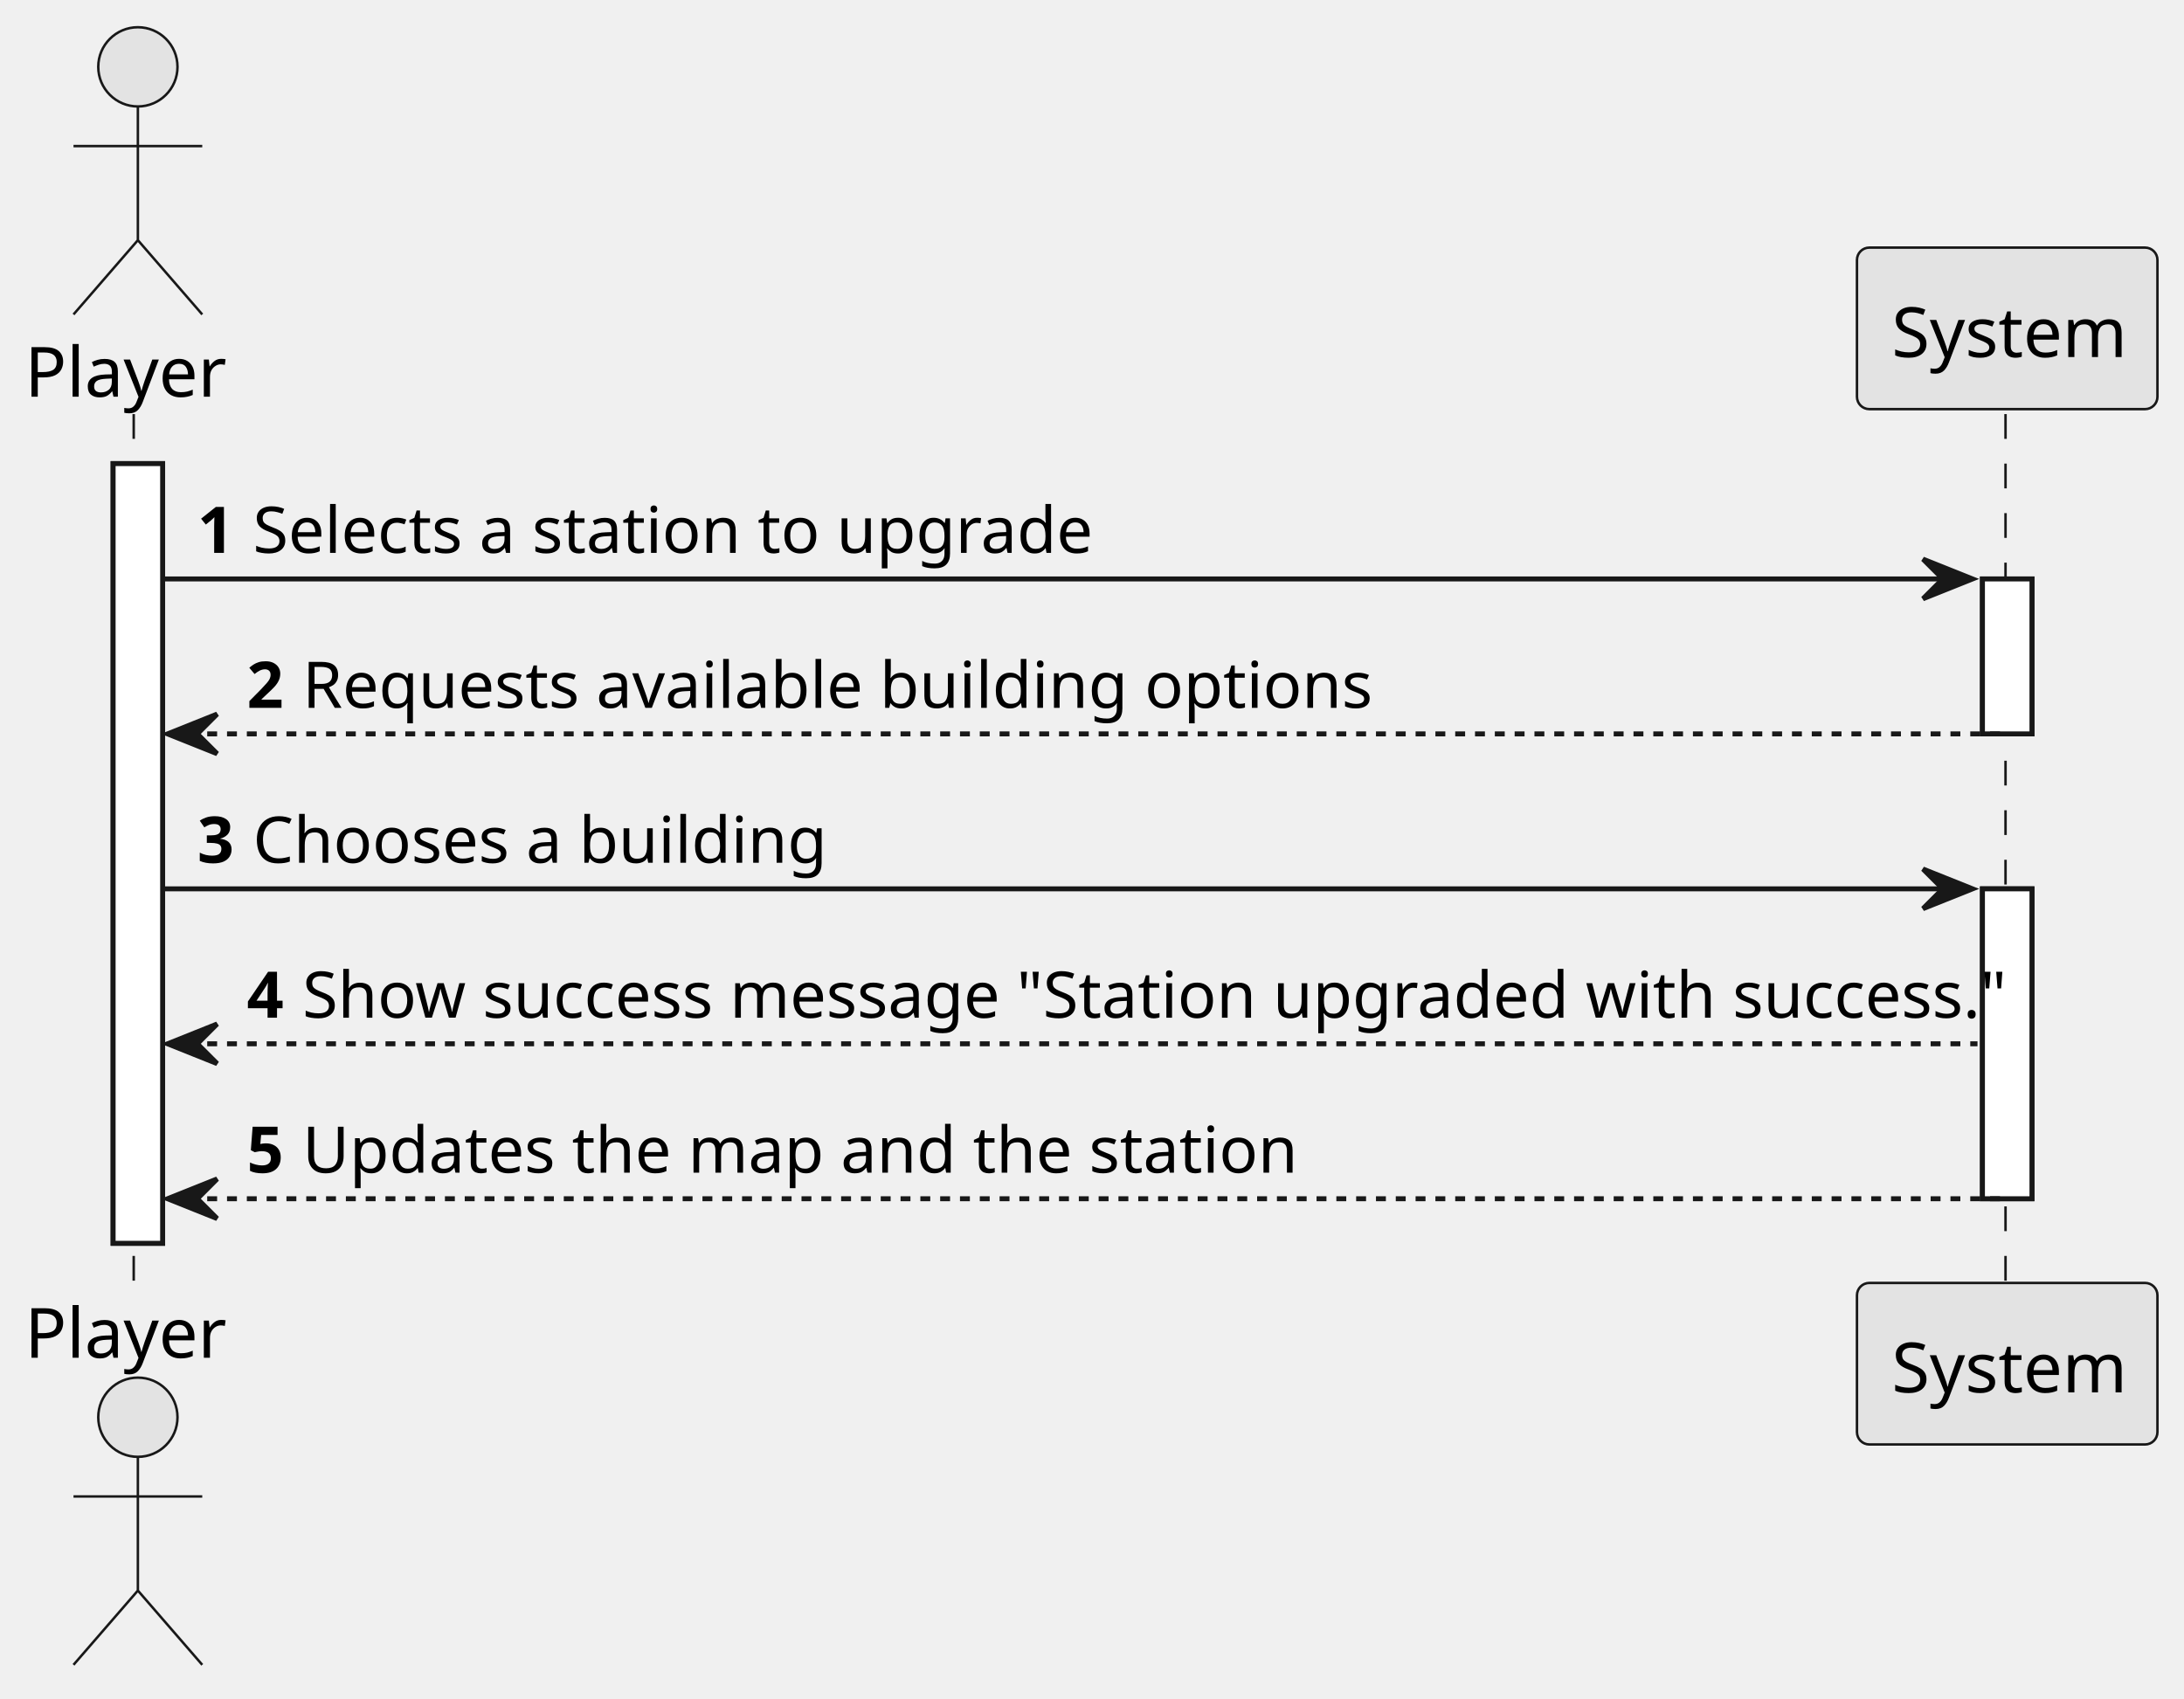
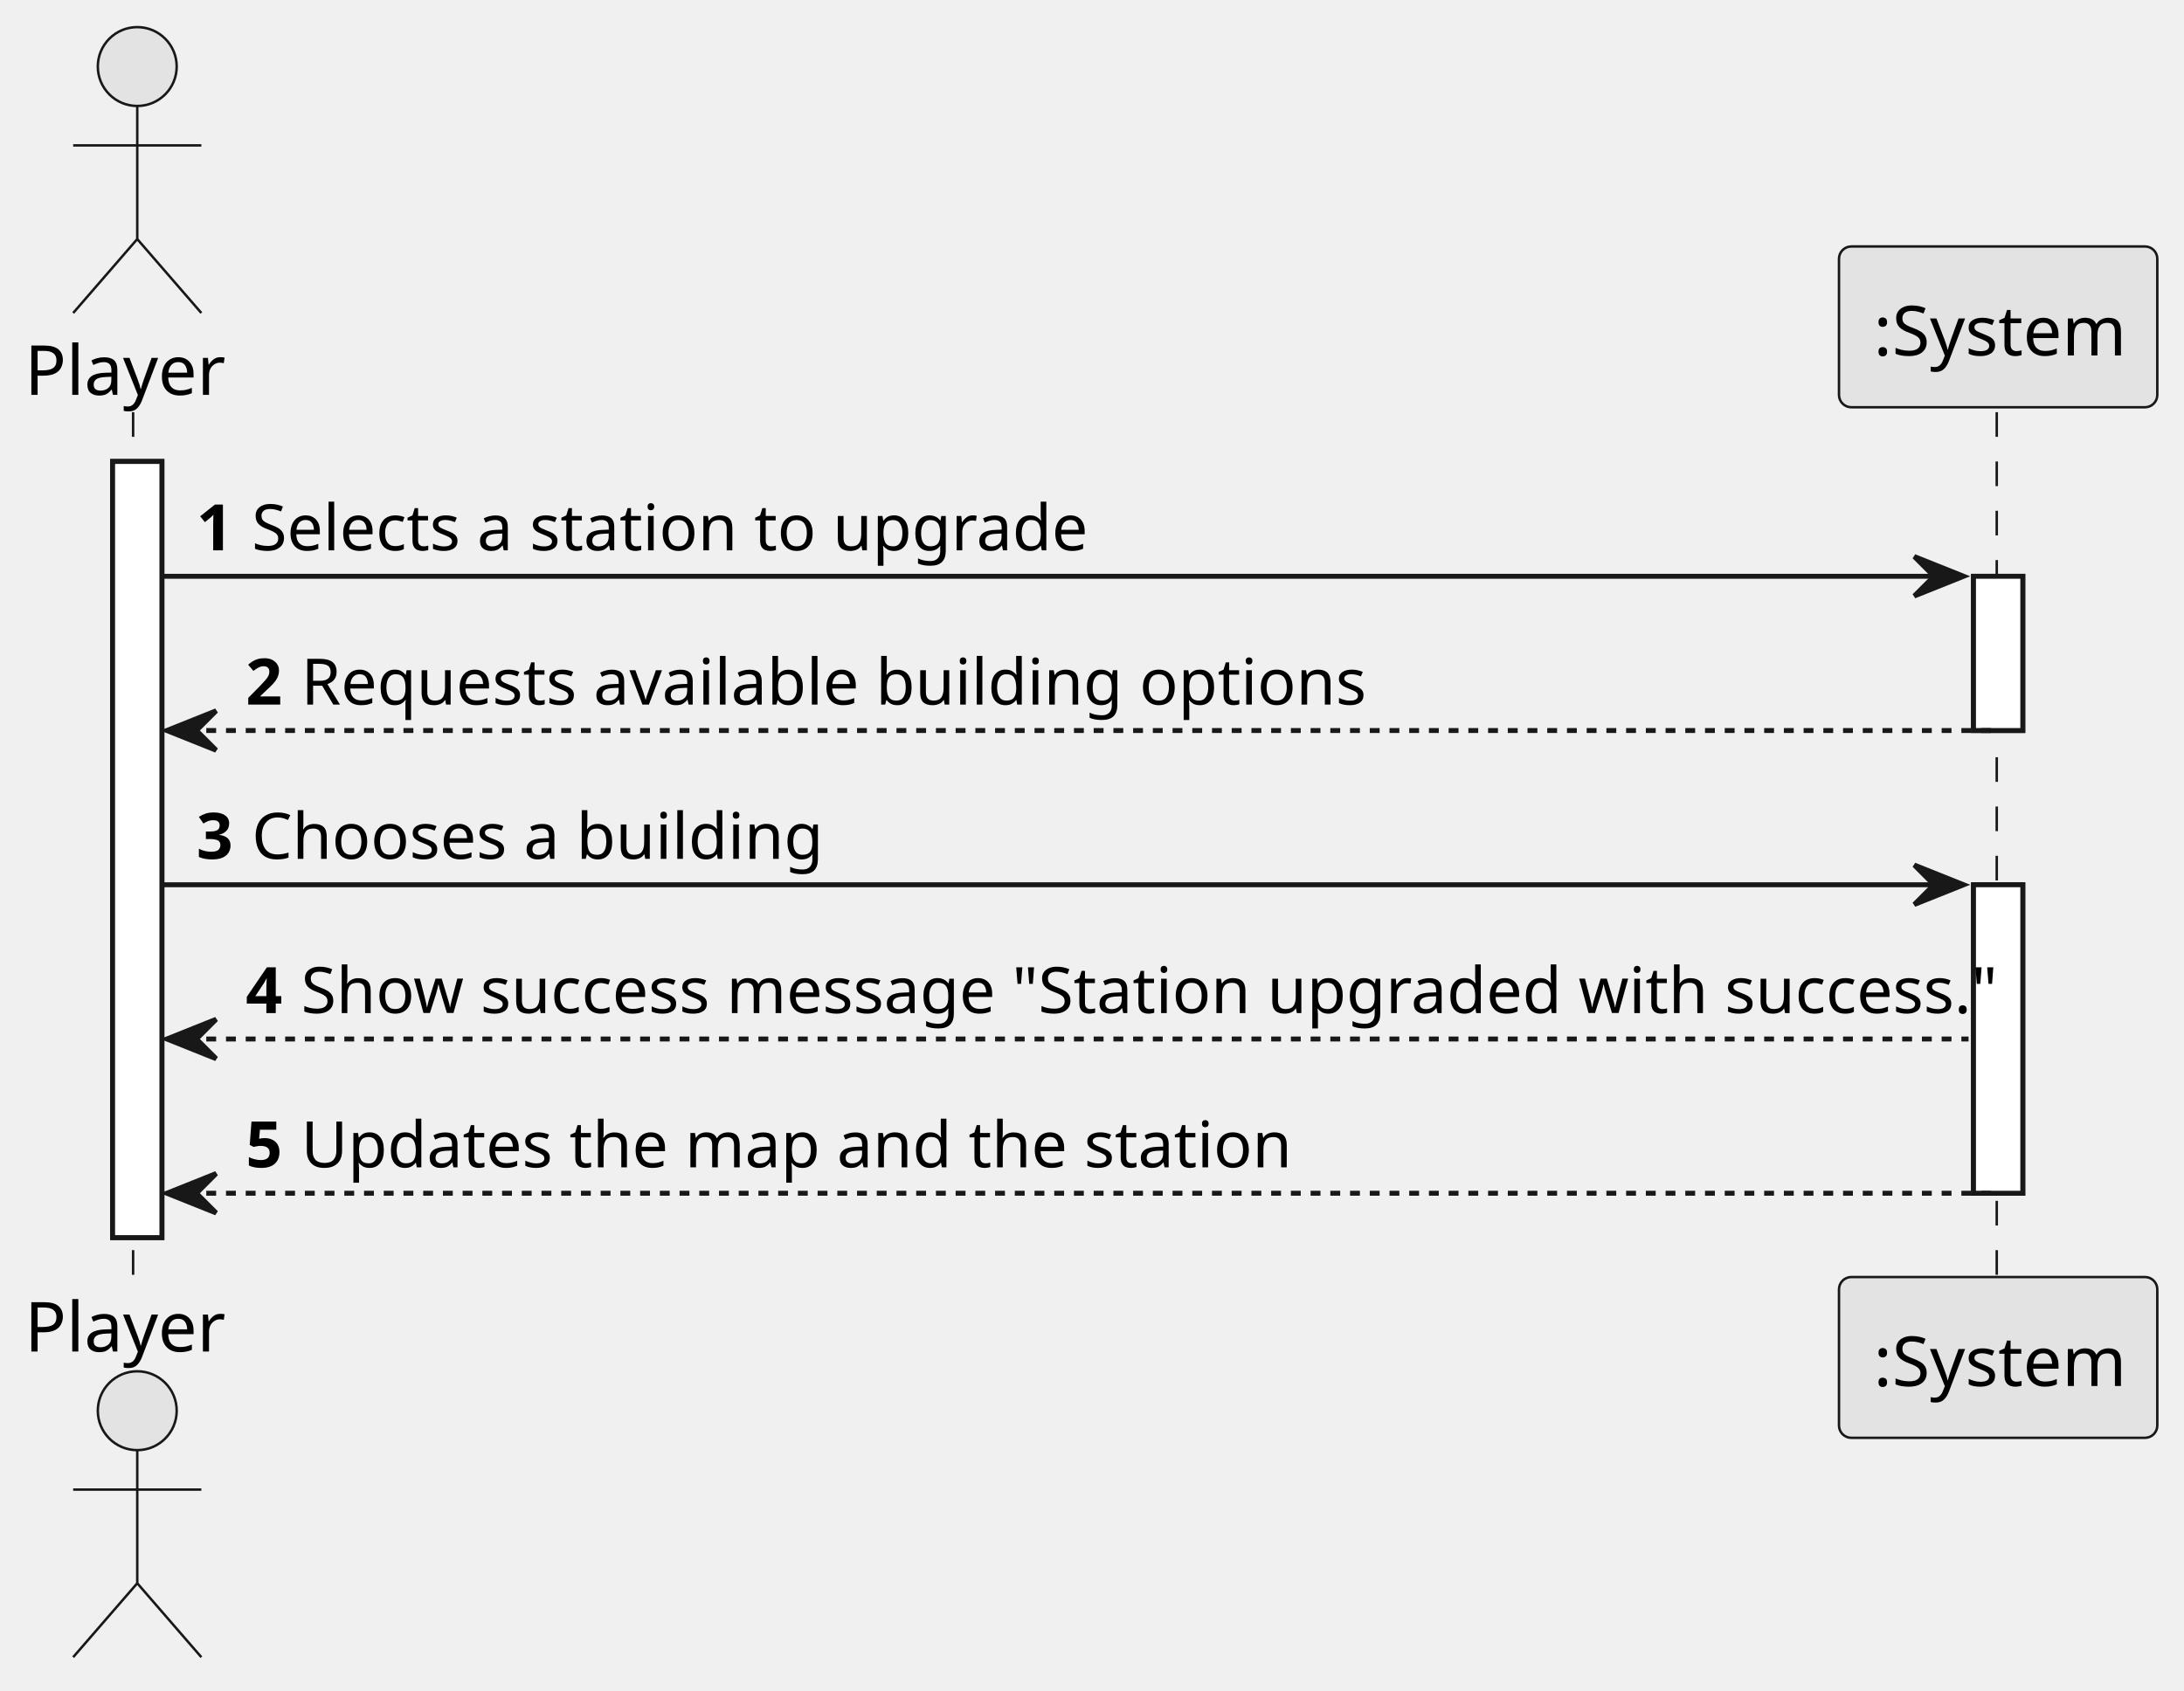
- <svg xmlns="http://www.w3.org/2000/svg" contentStyleType="text/css" height="343px" preserveAspectRatio="none" style="width:441px;height:343px;background:#FFFFFF;" version="1.1" viewBox="0 0 441 343" width="441px" zoomAndPan="magnify">
+ <svg xmlns="http://www.w3.org/2000/svg" contentStyleType="text/css" height="343px" preserveAspectRatio="none" style="width:443px;height:343px;background:#FFFFFF;" version="1.1" viewBox="0 0 443 343" width="443px" zoomAndPan="magnify">
  <defs />
  <g>
    <rect fill="#FFFFFF" height="157.455" style="stroke:#181818;stroke-width:1.0;" width="10" x="22.841" y="93.621" />
    <rect fill="#FFFFFF" height="31.291" style="stroke:#181818;stroke-width:1.0;" width="10" x="400.301" y="116.912" />
    <rect fill="#FFFFFF" height="62.582" style="stroke:#181818;stroke-width:1.0;" width="10" x="400.301" y="179.494" />
    <line style="stroke:#181818;stroke-width:0.5;stroke-dasharray:5.0,5.0;" x1="27" x2="27" y1="83.621" y2="260.076" />
-     <line style="stroke:#181818;stroke-width:0.5;stroke-dasharray:5.0,5.0;" x1="404.963" x2="404.963" y1="83.621" y2="260.076" />
+     <line style="stroke:#181818;stroke-width:0.5;stroke-dasharray:5.0,5.0;" x1="405.019" x2="405.019" y1="83.621" y2="260.076" />
    <text fill="#000000" font-family="sans-serif" font-size="14" lengthAdjust="spacing" textLength="39.683" x="5" y="80.107">Player</text>
    <ellipse cx="27.841" cy="13.5" fill="#E3E3E3" rx="8" ry="8" style="stroke:#181818;stroke-width:0.5;" />
    <path d="M27.841,21.5 L27.841,48.5 M14.841,29.5 L40.841,29.5 M27.841,48.5 L14.841,63.5 M27.841,48.5 L40.841,63.5 " fill="none" style="stroke:#181818;stroke-width:0.5;" />
    <text fill="#000000" font-family="sans-serif" font-size="14" lengthAdjust="spacing" textLength="39.683" x="5" y="274.184">Player</text>
    <ellipse cx="27.841" cy="286.197" fill="#E3E3E3" rx="8" ry="8" style="stroke:#181818;stroke-width:0.5;" />
    <path d="M27.841,294.197 L27.841,321.197 M14.841,302.197 L40.841,302.197 M27.841,321.197 L14.841,336.197 M27.841,321.197 L40.841,336.197 " fill="none" style="stroke:#181818;stroke-width:0.5;" />
-     <rect fill="#E3E3E3" height="32.621" rx="2.5" ry="2.5" style="stroke:#181818;stroke-width:0.5;" width="60.676" x="374.963" y="50" />
-     <text fill="#000000" font-family="sans-serif" font-size="14" lengthAdjust="spacing" textLength="46.676" x="381.963" y="72.107">System</text>
-     <rect fill="#E3E3E3" height="32.621" rx="2.5" ry="2.5" style="stroke:#181818;stroke-width:0.5;" width="60.676" x="374.963" y="259.076" />
-     <text fill="#000000" font-family="sans-serif" font-size="14" lengthAdjust="spacing" textLength="46.676" x="381.963" y="281.184">System</text>
+     <rect fill="#E3E3E3" height="32.621" rx="2.5" ry="2.5" style="stroke:#181818;stroke-width:0.5;" width="64.565" x="373.019" y="50" />
+     <text fill="#000000" font-family="sans-serif" font-size="14" lengthAdjust="spacing" textLength="50.565" x="380.019" y="72.107">:System</text>
+     <rect fill="#E3E3E3" height="32.621" rx="2.5" ry="2.5" style="stroke:#181818;stroke-width:0.5;" width="64.565" x="373.019" y="259.076" />
+     <text fill="#000000" font-family="sans-serif" font-size="14" lengthAdjust="spacing" textLength="50.565" x="380.019" y="281.184">:System</text>
    <rect fill="#FFFFFF" height="157.455" style="stroke:#181818;stroke-width:1.0;" width="10" x="22.841" y="93.621" />
    <rect fill="#FFFFFF" height="31.291" style="stroke:#181818;stroke-width:1.0;" width="10" x="400.301" y="116.912" />
    <rect fill="#FFFFFF" height="62.582" style="stroke:#181818;stroke-width:1.0;" width="10" x="400.301" y="179.494" />
    <polygon fill="#181818" points="388.301,112.912,398.301,116.912,388.301,120.912,392.301,116.912" style="stroke:#181818;stroke-width:1.0;" />
    <line style="stroke:#181818;stroke-width:1.0;" x1="32.841" x2="394.301" y1="116.912" y2="116.912" />
    <text fill="#000000" font-family="sans-serif" font-size="13" font-weight="bold" lengthAdjust="spacing" textLength="7.23" x="39.841" y="111.649">1</text>
    <text fill="#000000" font-family="sans-serif" font-size="13" lengthAdjust="spacing" textLength="161.161" x="51.071" y="111.649">Selects a station to upgrade</text>
    <polygon fill="#181818" points="43.841,144.203,33.841,148.203,43.841,152.203,39.841,148.203" style="stroke:#181818;stroke-width:1.0;" />
    <line style="stroke:#181818;stroke-width:1.0;stroke-dasharray:2.0,2.0;" x1="37.841" x2="404.301" y1="148.203" y2="148.203" />
    <text fill="#000000" font-family="sans-serif" font-size="13" font-weight="bold" lengthAdjust="spacing" textLength="7.23" x="49.841" y="142.94">2</text>
    <text fill="#000000" font-family="sans-serif" font-size="13" lengthAdjust="spacing" textLength="203.804" x="61.071" y="142.94">Requests available building options</text>
    <polygon fill="#181818" points="388.301,175.494,398.301,179.494,388.301,183.494,392.301,179.494" style="stroke:#181818;stroke-width:1.0;" />
    <line style="stroke:#181818;stroke-width:1.0;" x1="32.841" x2="394.301" y1="179.494" y2="179.494" />
    <text fill="#000000" font-family="sans-serif" font-size="13" font-weight="bold" lengthAdjust="spacing" textLength="7.23" x="39.841" y="174.231">3</text>
    <text fill="#000000" font-family="sans-serif" font-size="13" lengthAdjust="spacing" textLength="110.576" x="51.071" y="174.231">Chooses a building</text>
    <polygon fill="#181818" points="43.841,206.785,33.841,210.785,43.841,214.785,39.841,210.785" style="stroke:#181818;stroke-width:1.0;" />
    <line style="stroke:#181818;stroke-width:1.0;stroke-dasharray:2.0,2.0;" x1="37.841" x2="399.301" y1="210.785" y2="210.785" />
    <text fill="#000000" font-family="sans-serif" font-size="13" font-weight="bold" lengthAdjust="spacing" textLength="7.23" x="49.841" y="205.523">4</text>
    <text fill="#000000" font-family="sans-serif" font-size="13" lengthAdjust="spacing" textLength="332.23" x="61.071" y="205.523">Show success message "Station upgraded with success."</text>
    <polygon fill="#181818" points="43.841,238.076,33.841,242.076,43.841,246.076,39.841,242.076" style="stroke:#181818;stroke-width:1.0;" />
    <line style="stroke:#181818;stroke-width:1.0;stroke-dasharray:2.0,2.0;" x1="37.841" x2="404.301" y1="242.076" y2="242.076" />
    <text fill="#000000" font-family="sans-serif" font-size="13" font-weight="bold" lengthAdjust="spacing" textLength="7.23" x="49.841" y="236.814">5</text>
    <text fill="#000000" font-family="sans-serif" font-size="13" lengthAdjust="spacing" textLength="187.903" x="61.071" y="236.814">Updates the map and the station</text>
  </g>
</svg>
